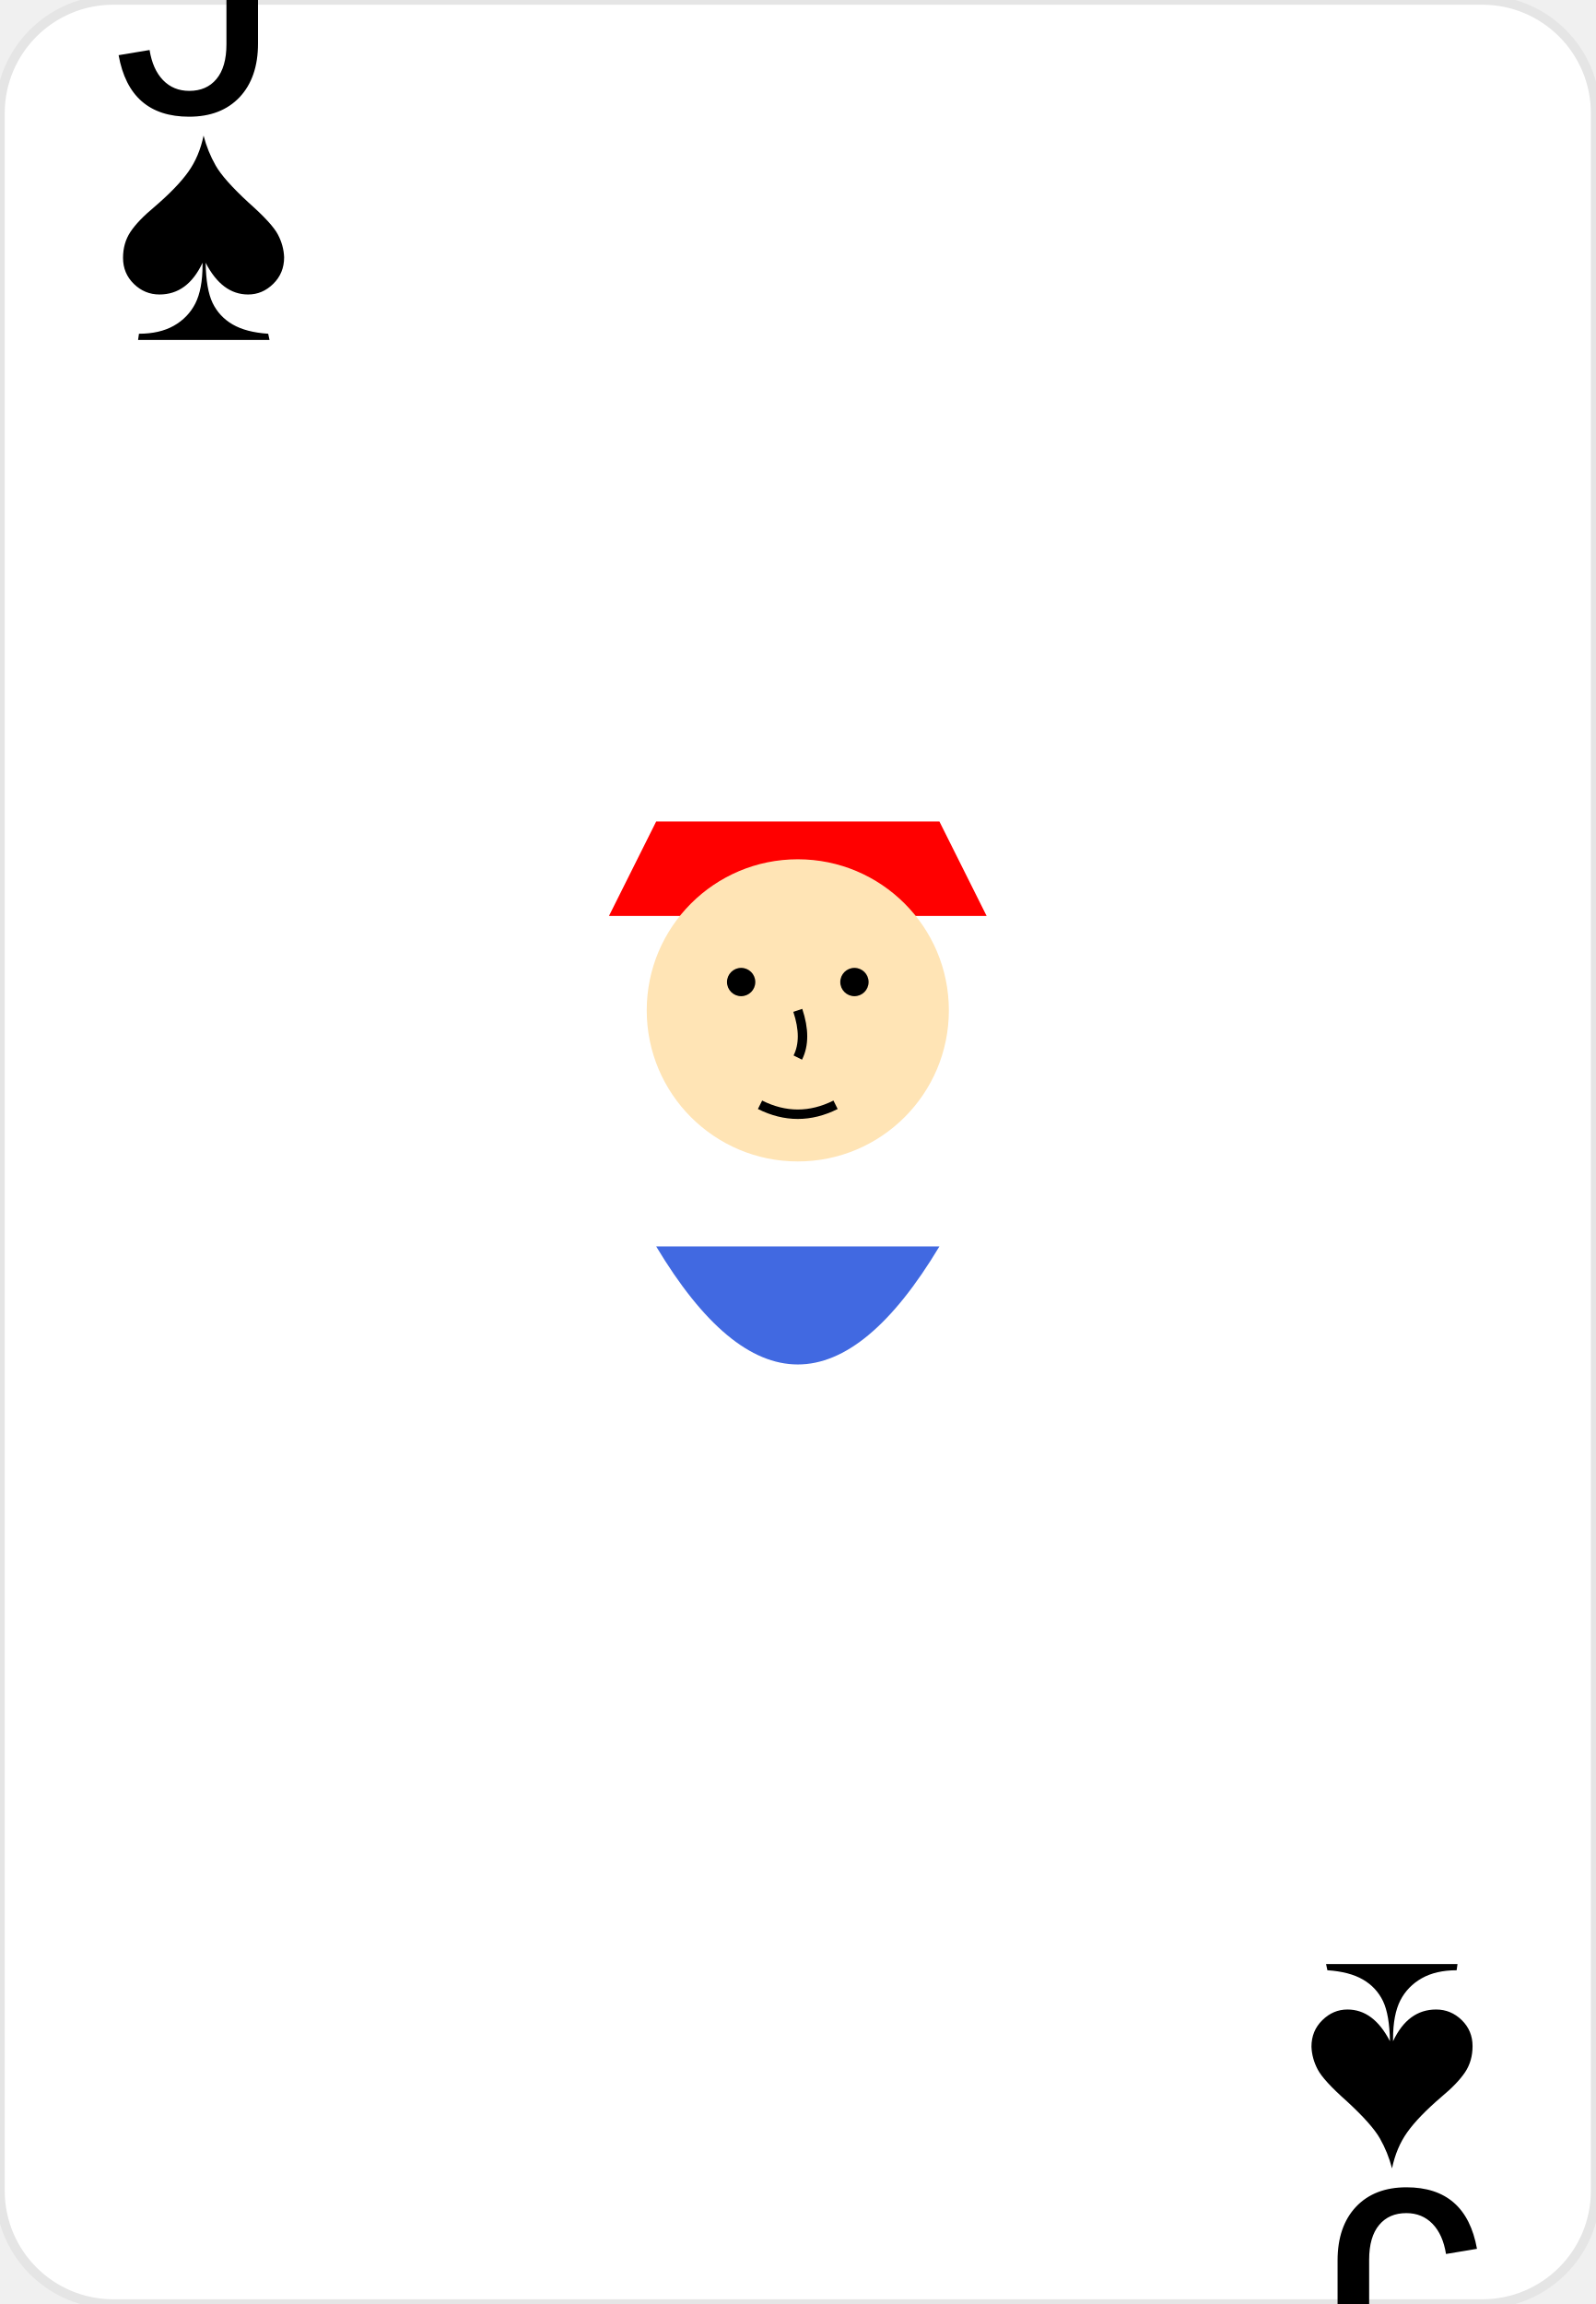
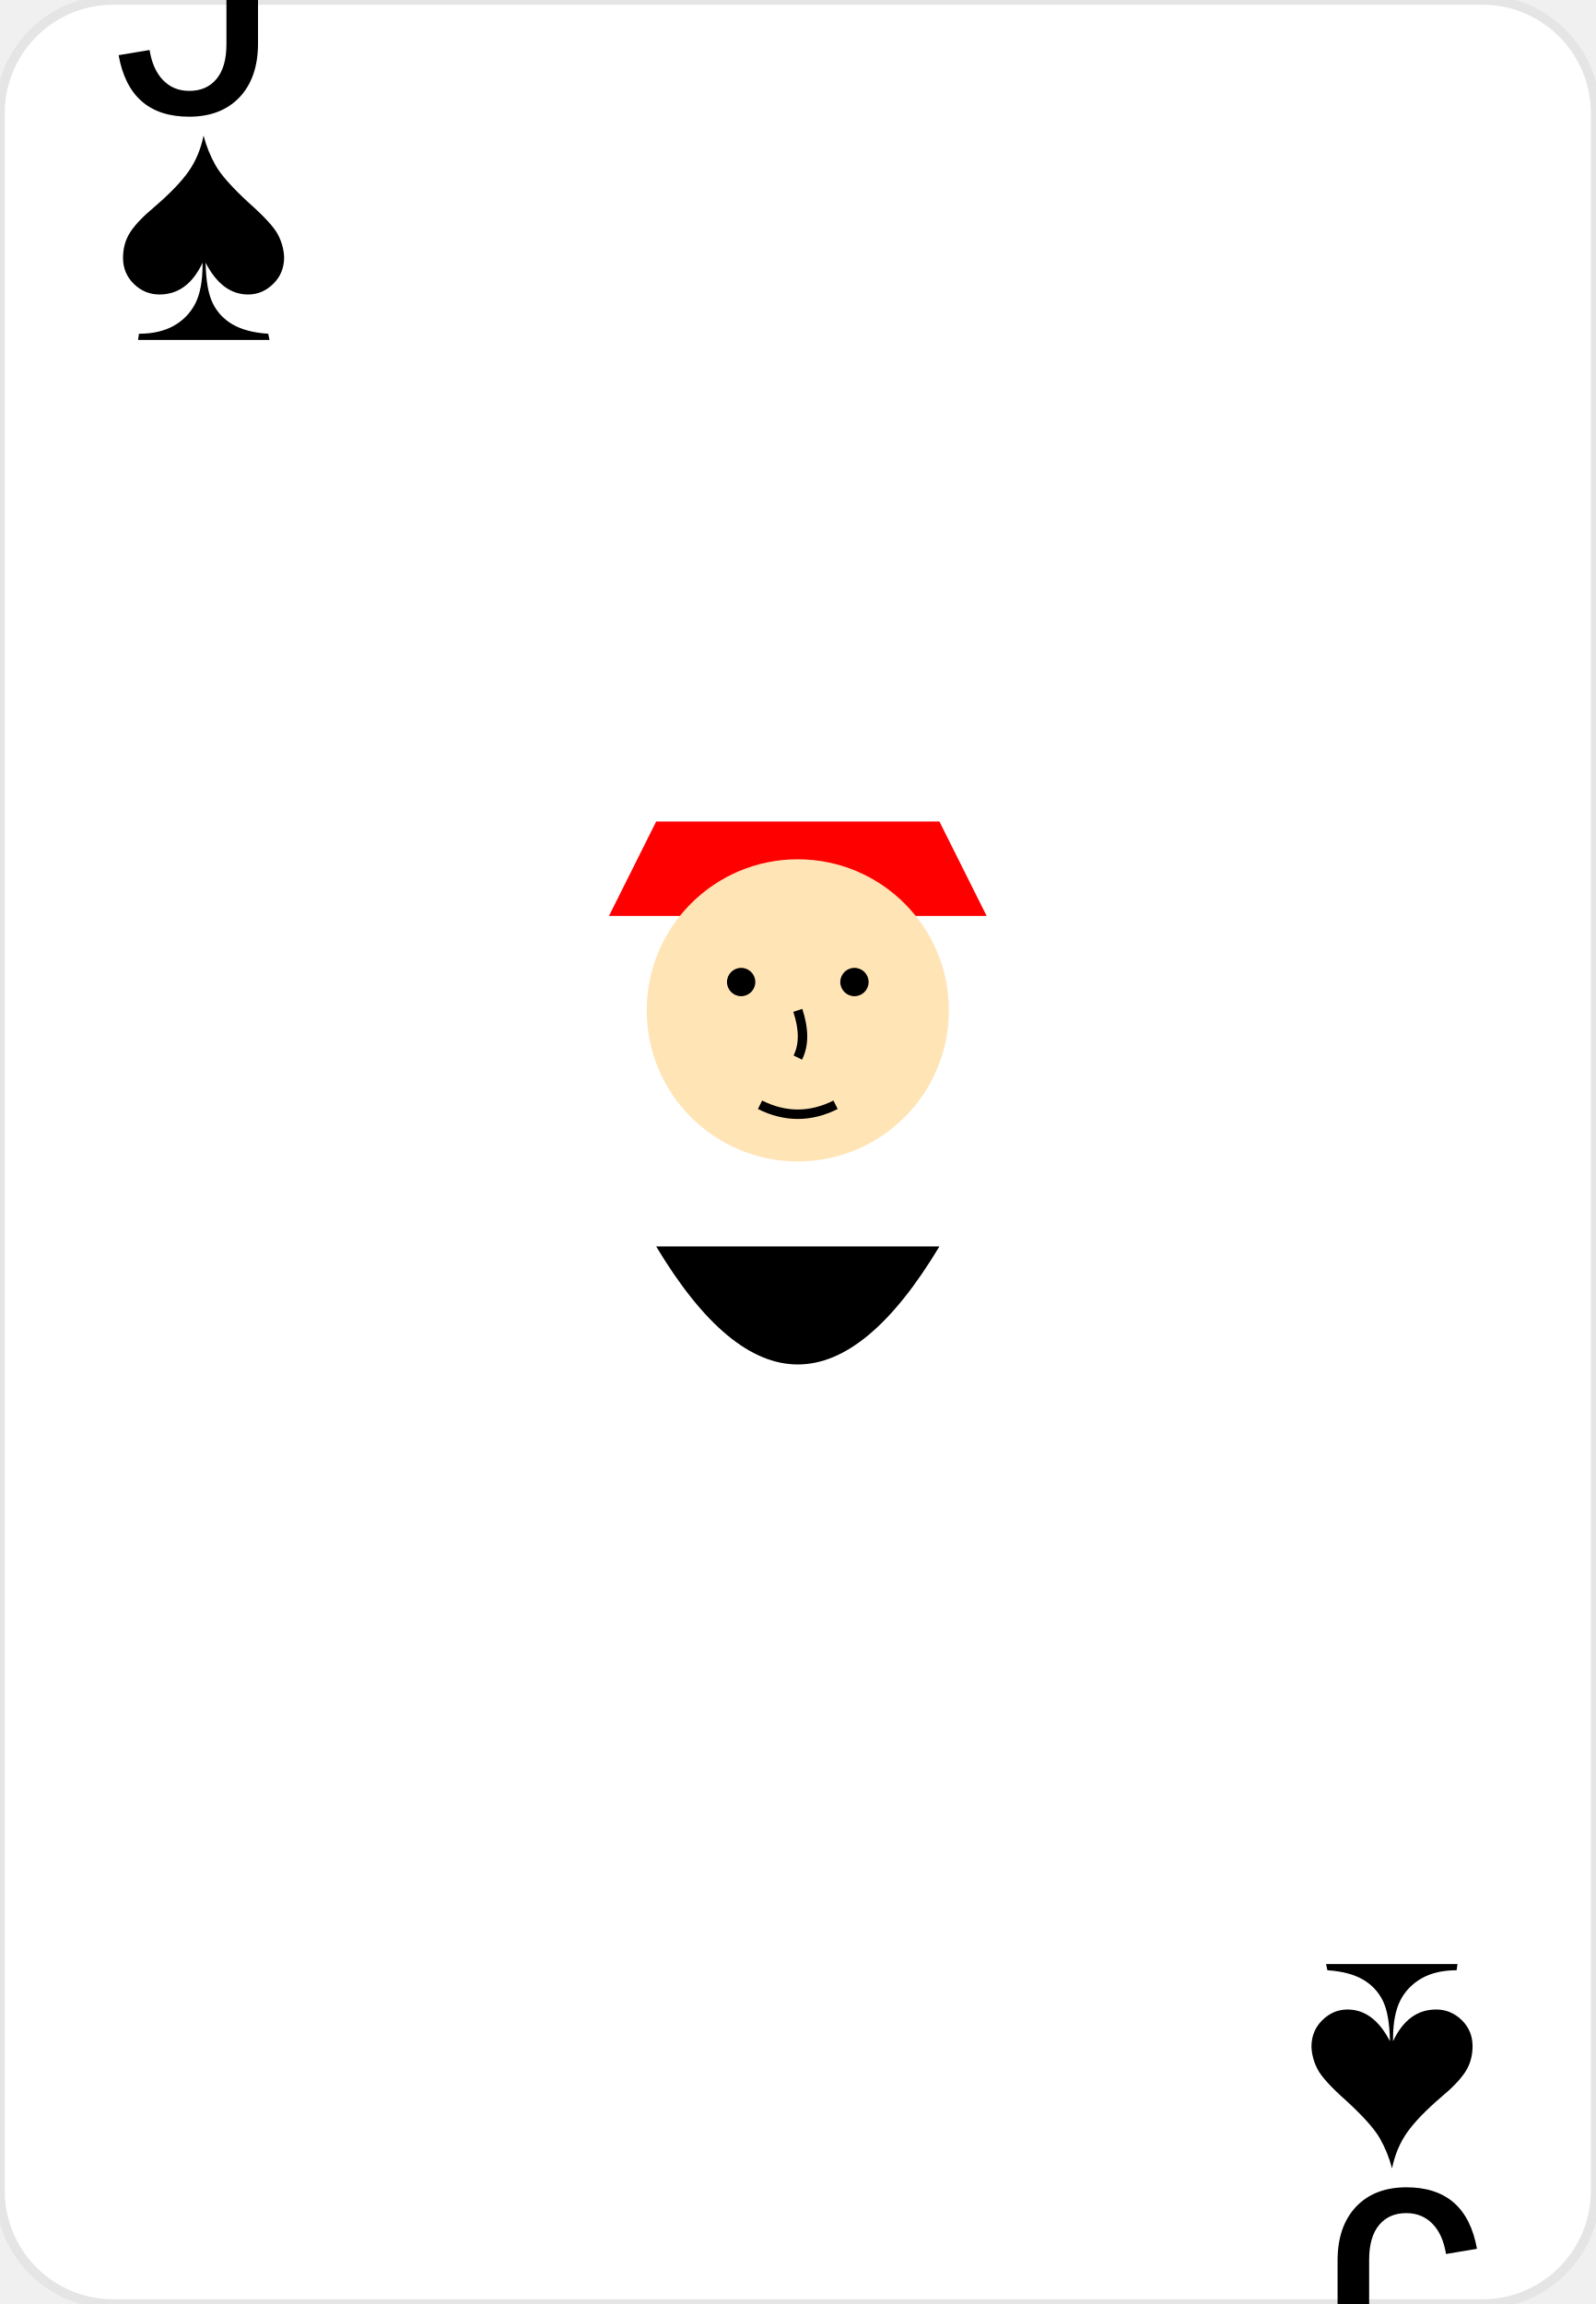
<svg xmlns="http://www.w3.org/2000/svg" width="169" height="244" viewBox="0 0 169 244" fill="none">
  <rect width="169" height="244" rx="12" fill="white" stroke="#E5E5E5" />
  <g transform="translate(12, 12)">
    <text font-family="Arial" font-size="36" fill="#000000">J</text>
    <text font-family="Arial" font-size="36" y="24" fill="#000000">♠</text>
  </g>
  <g transform="translate(157, 232) rotate(180)">
    <text font-family="Arial" font-size="36" fill="#000000">J</text>
    <text font-family="Arial" font-size="36" y="24" fill="#000000">♠</text>
  </g>
  <g transform="translate(84.5, 122)">
    <path d="M-15 -35 L15 -35 L20 -25 L-20 -25 Z" fill="#FF0000" />
    <circle cx="0" cy="-15" r="16" fill="#FFE4B5" />
    <circle cx="-6" cy="-18" r="1.5" fill="#000000" />
    <circle cx="6" cy="-18" r="1.5" fill="#000000" />
    <path d="M0 -15 Q1 -12 0 -10" stroke="#000000" fill="none" />
    <path d="M-4 -5 Q0 -3 4 -5" stroke="#000000" fill="none" />
-     <path d="M-15 10 Q0 35 15 10" fill="#4169E1" />
+     <path d="M-15 10 Q0 35 15 10" fill="#000000" />
  </g>
</svg>
